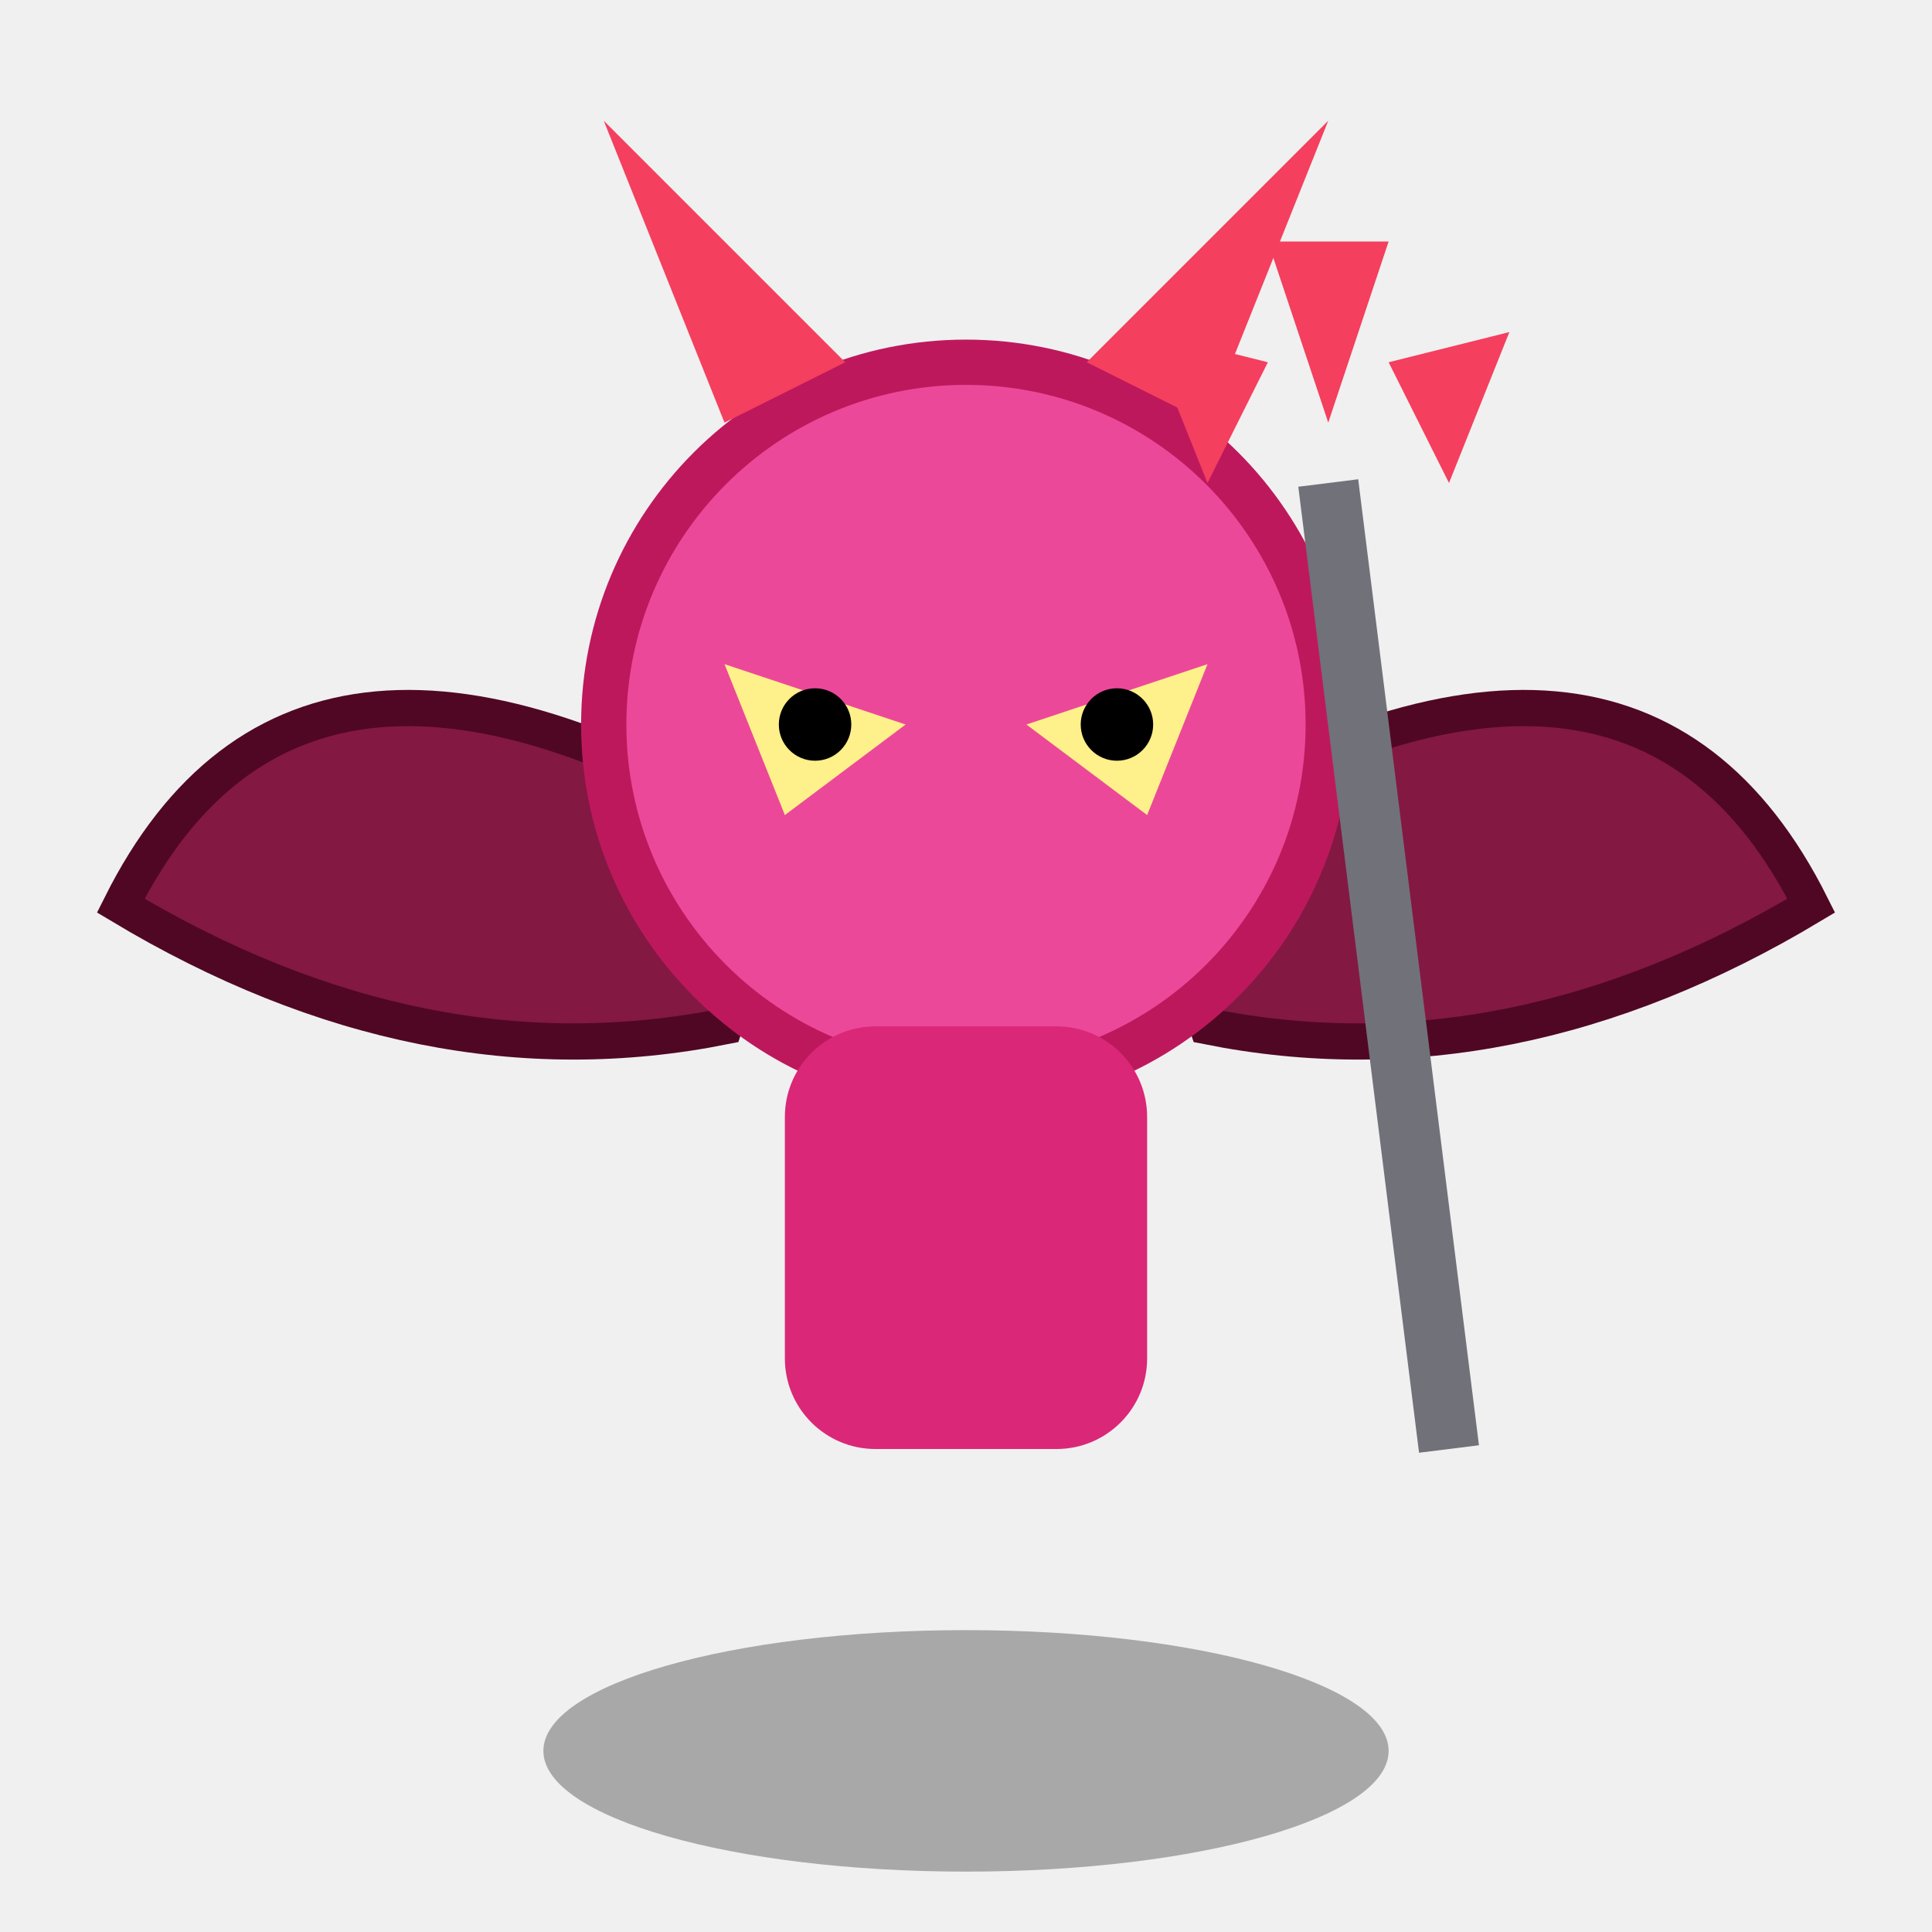
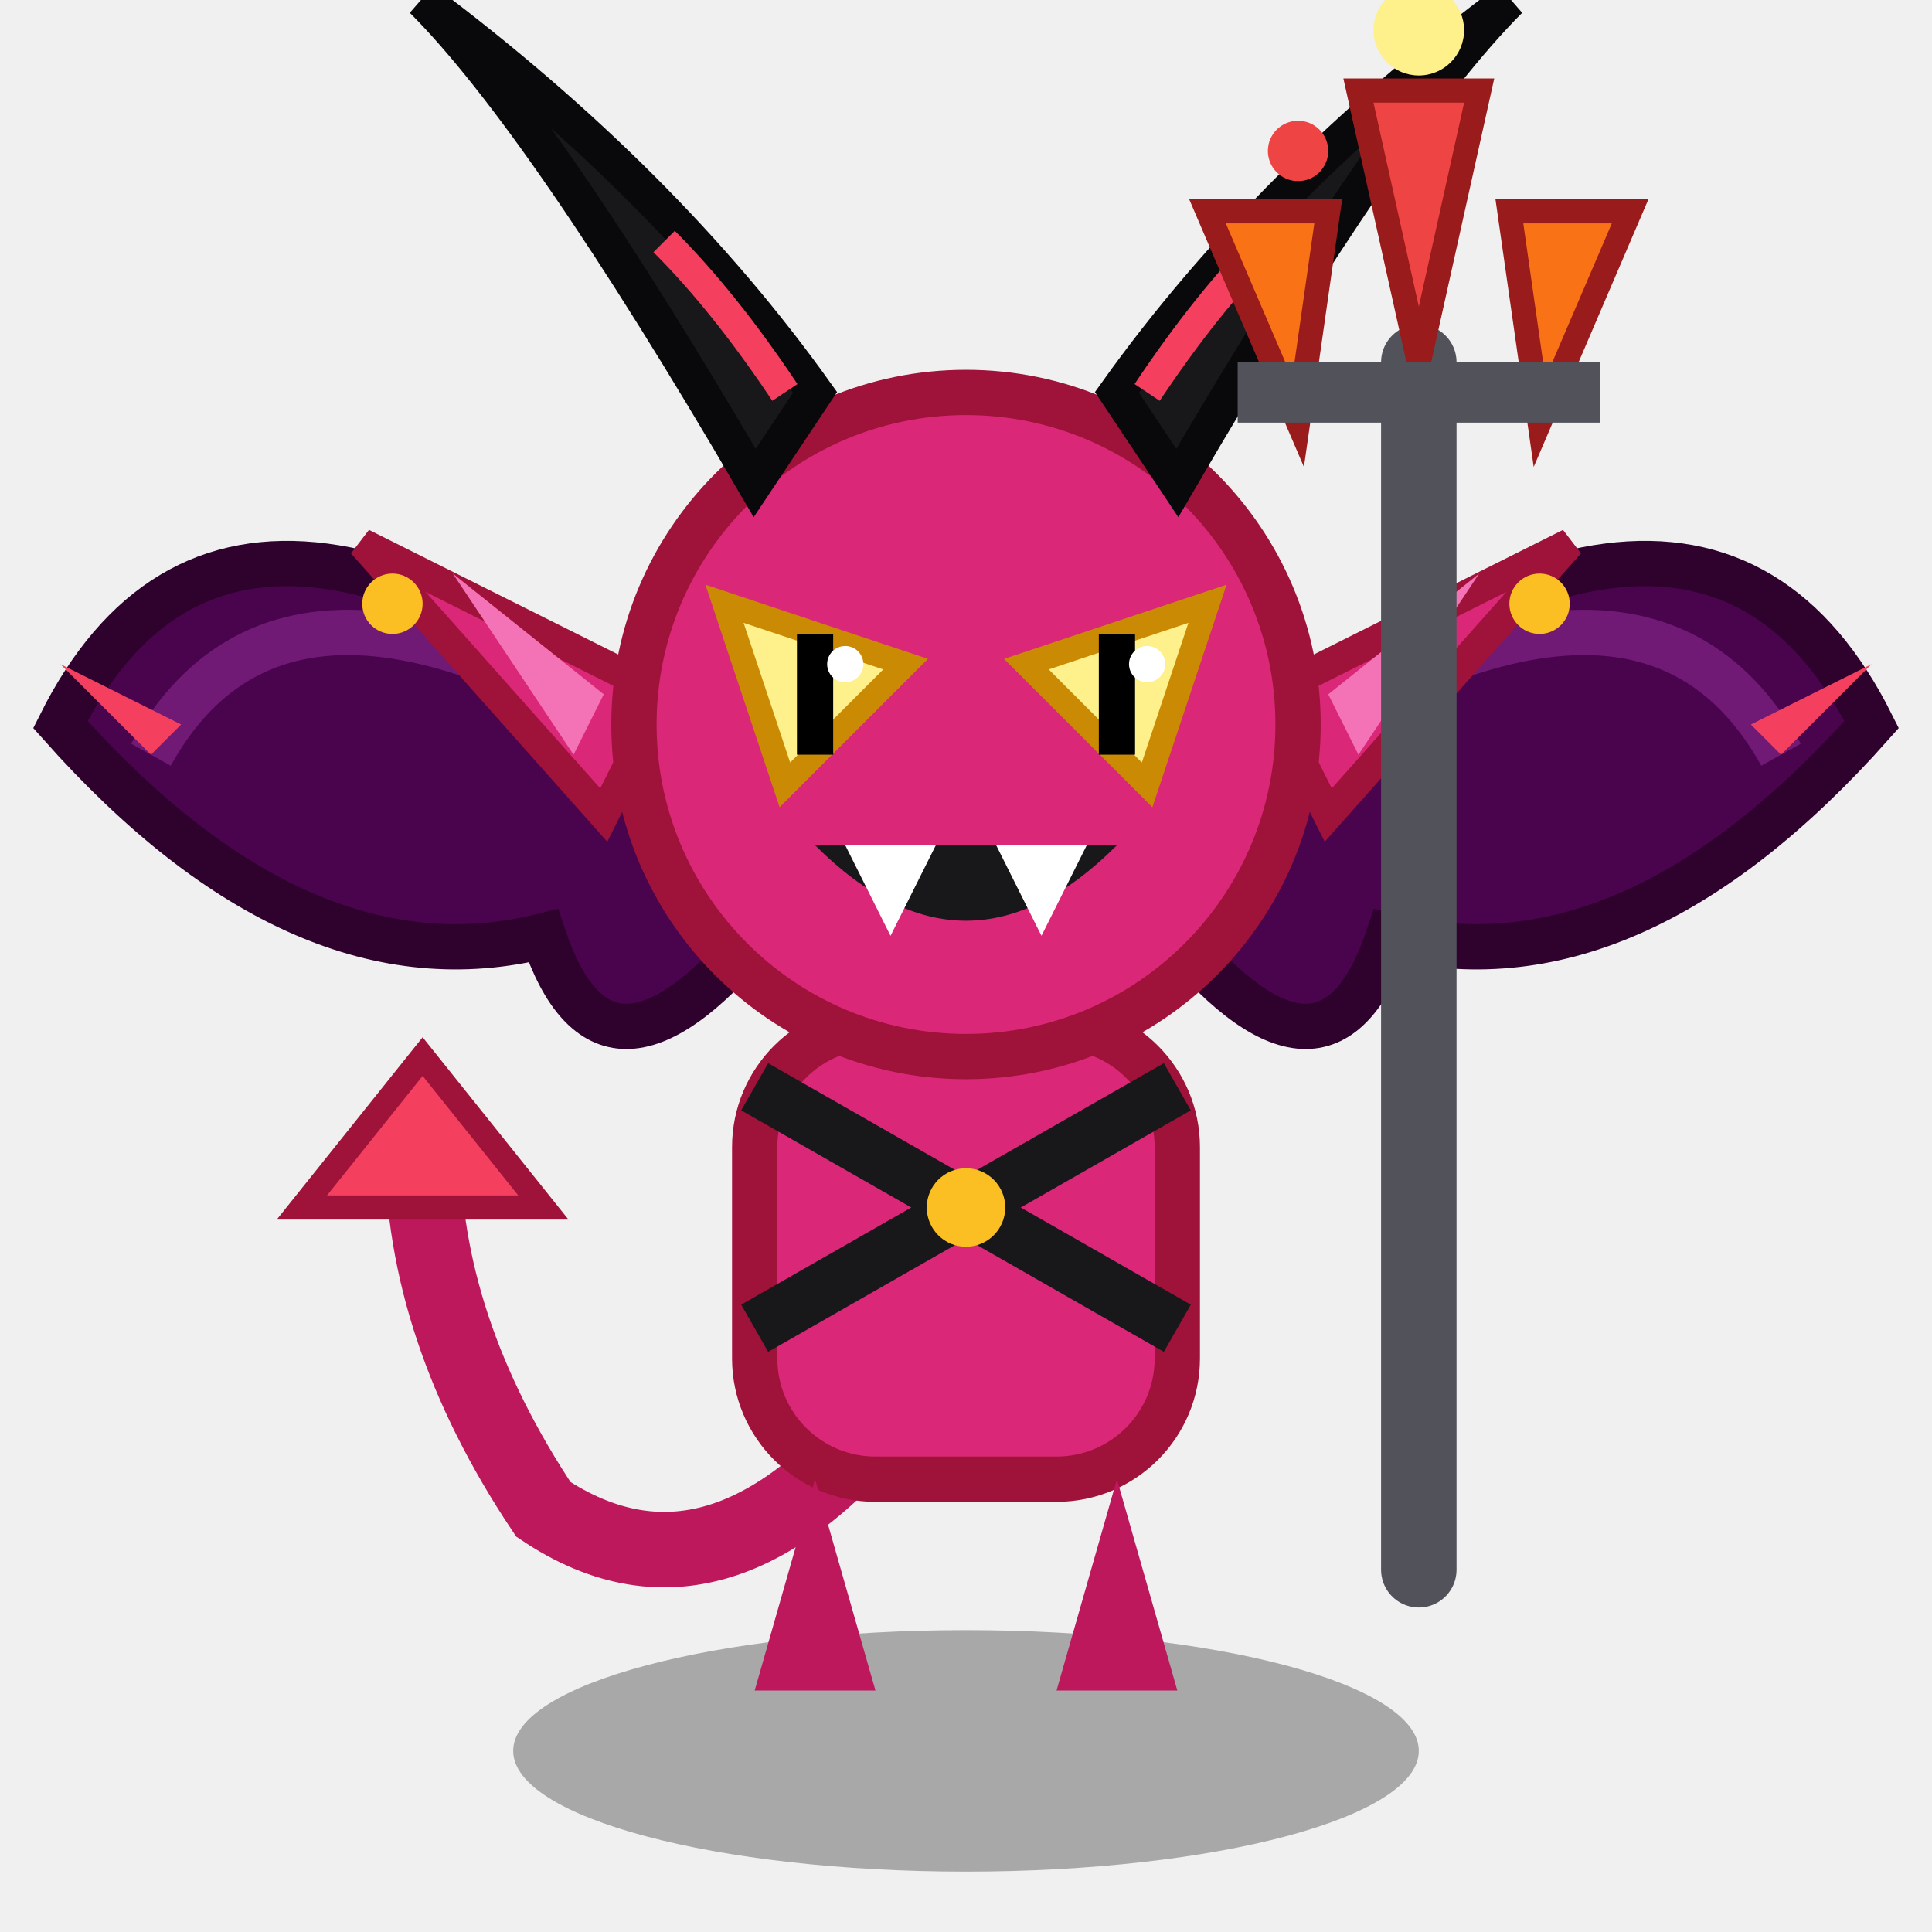
<svg xmlns="http://www.w3.org/2000/svg" viewBox="0 0 64 64" width="64" height="64">
-   <ellipse cx="32" cy="58" rx="14" ry="4" fill="rgba(0,0,0,0.3)" />
-   <path d="M26 28 Q10 18 4 30 Q14 36 24 34 Z" fill="#831843" stroke="#500724" stroke-width="1.2" />
-   <path d="M38 28 Q54 18 60 30 Q50 36 40 34 Z" fill="#831843" stroke="#500724" stroke-width="1.2" />
-   <circle cx="32" cy="24" r="12" fill="#ec4899" stroke="#be185d" stroke-width="1.5" />
-   <polygon points="24,14 20,4 28,12" fill="#f43f5e" />
-   <polygon points="40,14 44,4 36,12" fill="#f43f5e" />
-   <polygon points="24,22 30,24 26,27" fill="#fef08a" />
-   <polygon points="40,22 34,24 38,27" fill="#fef08a" />
-   <circle cx="27" cy="24" r="1.2" fill="#000000" />
-   <circle cx="37" cy="24" r="1.2" fill="#000000" />
-   <rect x="26" y="34" width="12" height="14" rx="3" fill="#db2777" />
-   <line x1="44" y1="16" x2="48" y2="48" stroke="#71717a" stroke-width="2" />
-   <polygon points="44,14 42,8 46,8" fill="#f43f5e" />
-   <polygon points="40,16 38,11 42,12" fill="#f43f5e" />
-   <polygon points="48,16 50,11 46,12" fill="#f43f5e" />
+   <ellipse cx="32" cy="58" rx="15" ry="4" fill="rgba(0,0,0,0.3)" />
+   <path d="M25 27 Q8 12 2 24 Q10 33 18 31 Q20 37 25 31 Z" fill="#4a044e" stroke="#2e022d" stroke-width="1.5" />
+   <path d="M25 27 Q10 16 5 25" stroke="#701a75" stroke-width="1.5" fill="none" />
+   <polygon points="5,25 2,22 6,24" fill="#f43f5e" />
+   <path d="M39 27 Q56 12 62 24 Q54 33 46 31 Q44 37 39 31 Z" fill="#4a044e" stroke="#2e022d" stroke-width="1.5" />
+   <path d="M39 27 Q54 16 59 25" stroke="#701a75" stroke-width="1.5" fill="none" />
+   <polygon points="59,25 62,22 58,24" fill="#f43f5e" />
+   <path d="M30 46 Q24 54 18 50 Q14 44 14 38" stroke="#be185d" stroke-width="2.5" fill="none" stroke-linecap="round" />
+   <polygon points="14,35 10,40 18,40" fill="#f43f5e" stroke="#9f1239" stroke-width="0.8" />
+   <rect x="25" y="34" width="14" height="15" rx="4" fill="#db2777" stroke="#9f1239" stroke-width="1.5" />
+   <line x1="25" y1="36" x2="39" y2="44" stroke="#18181b" stroke-width="1.8" />
+   <line x1="39" y1="36" x2="25" y2="44" stroke="#18181b" stroke-width="1.8" />
+   <circle cx="32" cy="40" r="1.3" fill="#fbbf24" />
+   <path d="M27 49 L25 56 L29 56 Z" fill="#be185d" />
+   <path d="M37 49 L35 56 L39 56 Z" fill="#be185d" />
+   <polygon points="22,23 12,18 20,27" fill="#db2777" stroke="#9f1239" stroke-width="1" />
+   <polygon points="20,23 15,19 19,25" fill="#f472b6" />
+   <circle cx="13" cy="20" r="1" fill="#fbbf24" />
+   <polygon points="42,23 52,18 44,27" fill="#db2777" stroke="#9f1239" stroke-width="1" />
+   <polygon points="44,23 49,19 45,25" fill="#f472b6" />
+   <circle cx="51" cy="20" r="1" fill="#fbbf24" />
+   <circle cx="32" cy="24" r="11" fill="#db2777" stroke="#9f1239" stroke-width="1.5" />
+   <path d="M25 16 Q18 4 14 0 Q22 6 27 13 Z" fill="#18181b" stroke="#09090b" stroke-width="1.2" />
+   <path d="M22 8 Q24 10 26 13" stroke="#f43f5e" stroke-width="1" fill="none" />
+   <path d="M39 16 Q46 4 50 0 Q42 6 37 13 Z" fill="#18181b" stroke="#09090b" stroke-width="1.2" />
+   <path d="M42 8 Q40 10 38 13" stroke="#f43f5e" stroke-width="1" fill="none" />
+   <polygon points="24,20 30,22 26,26" fill="#fef08a" stroke="#ca8a04" stroke-width="0.8" />
+   <line x1="27" y1="21" x2="27" y2="25" stroke="#000000" stroke-width="1.2" />
+   <circle cx="28" cy="22" r="0.6" fill="#ffffff" />
+   <polygon points="40,20 34,22 38,26" fill="#fef08a" stroke="#ca8a04" stroke-width="0.8" />
+   <line x1="37" y1="21" x2="37" y2="25" stroke="#000000" stroke-width="1.2" />
+   <circle cx="38" cy="22" r="0.6" fill="#ffffff" />
+   <path d="M27 28 Q32 33 37 28 Z" fill="#18181b" />
+   <polygon points="28,28 29.5,31 31,28" fill="#ffffff" />
+   <polygon points="33,28 34.5,31 36,28" fill="#ffffff" />
+   <line x1="47" y1="12" x2="47" y2="52" stroke="#52525b" stroke-width="2.5" stroke-linecap="round" />
+   <polygon points="47,12 45,3 49,3" fill="#ef4444" stroke="#991b1b" stroke-width="0.8" />
+   <polygon points="43,14 40,7 44,7" fill="#f97316" stroke="#991b1b" stroke-width="0.8" />
+   <polygon points="51,14 54,7 50,7" fill="#f97316" stroke="#991b1b" stroke-width="0.8" />
+   <line x1="41" y1="13" x2="53" y2="13" stroke="#52525b" stroke-width="2" />
+   <circle cx="47" cy="1" r="1.5" fill="#fef08a" />
+   <circle cx="43" cy="5" r="1" fill="#ef4444" />
</svg>
